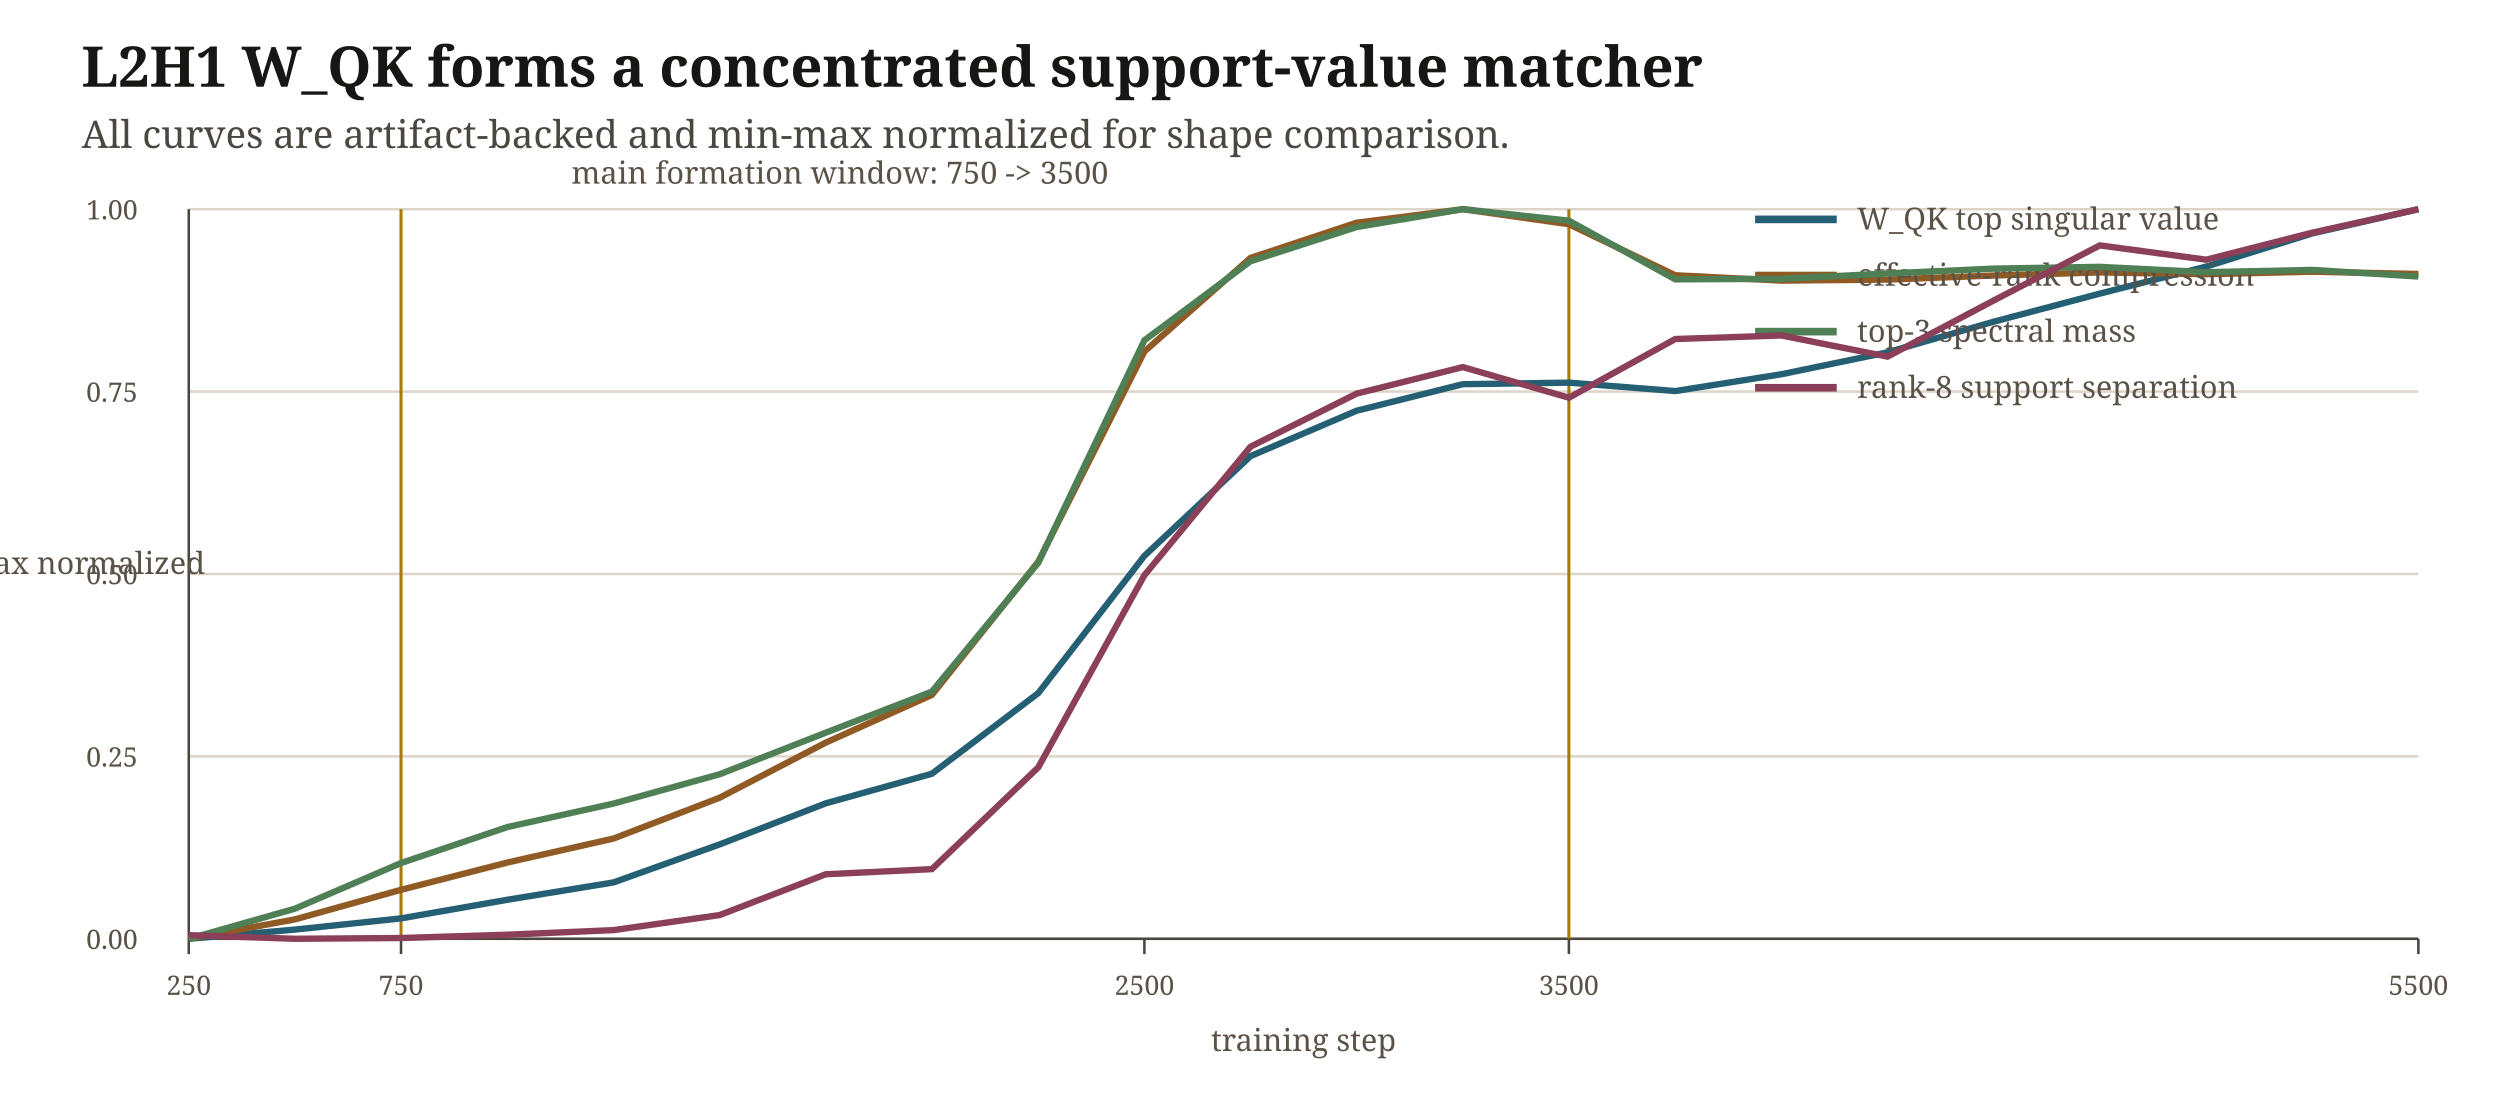
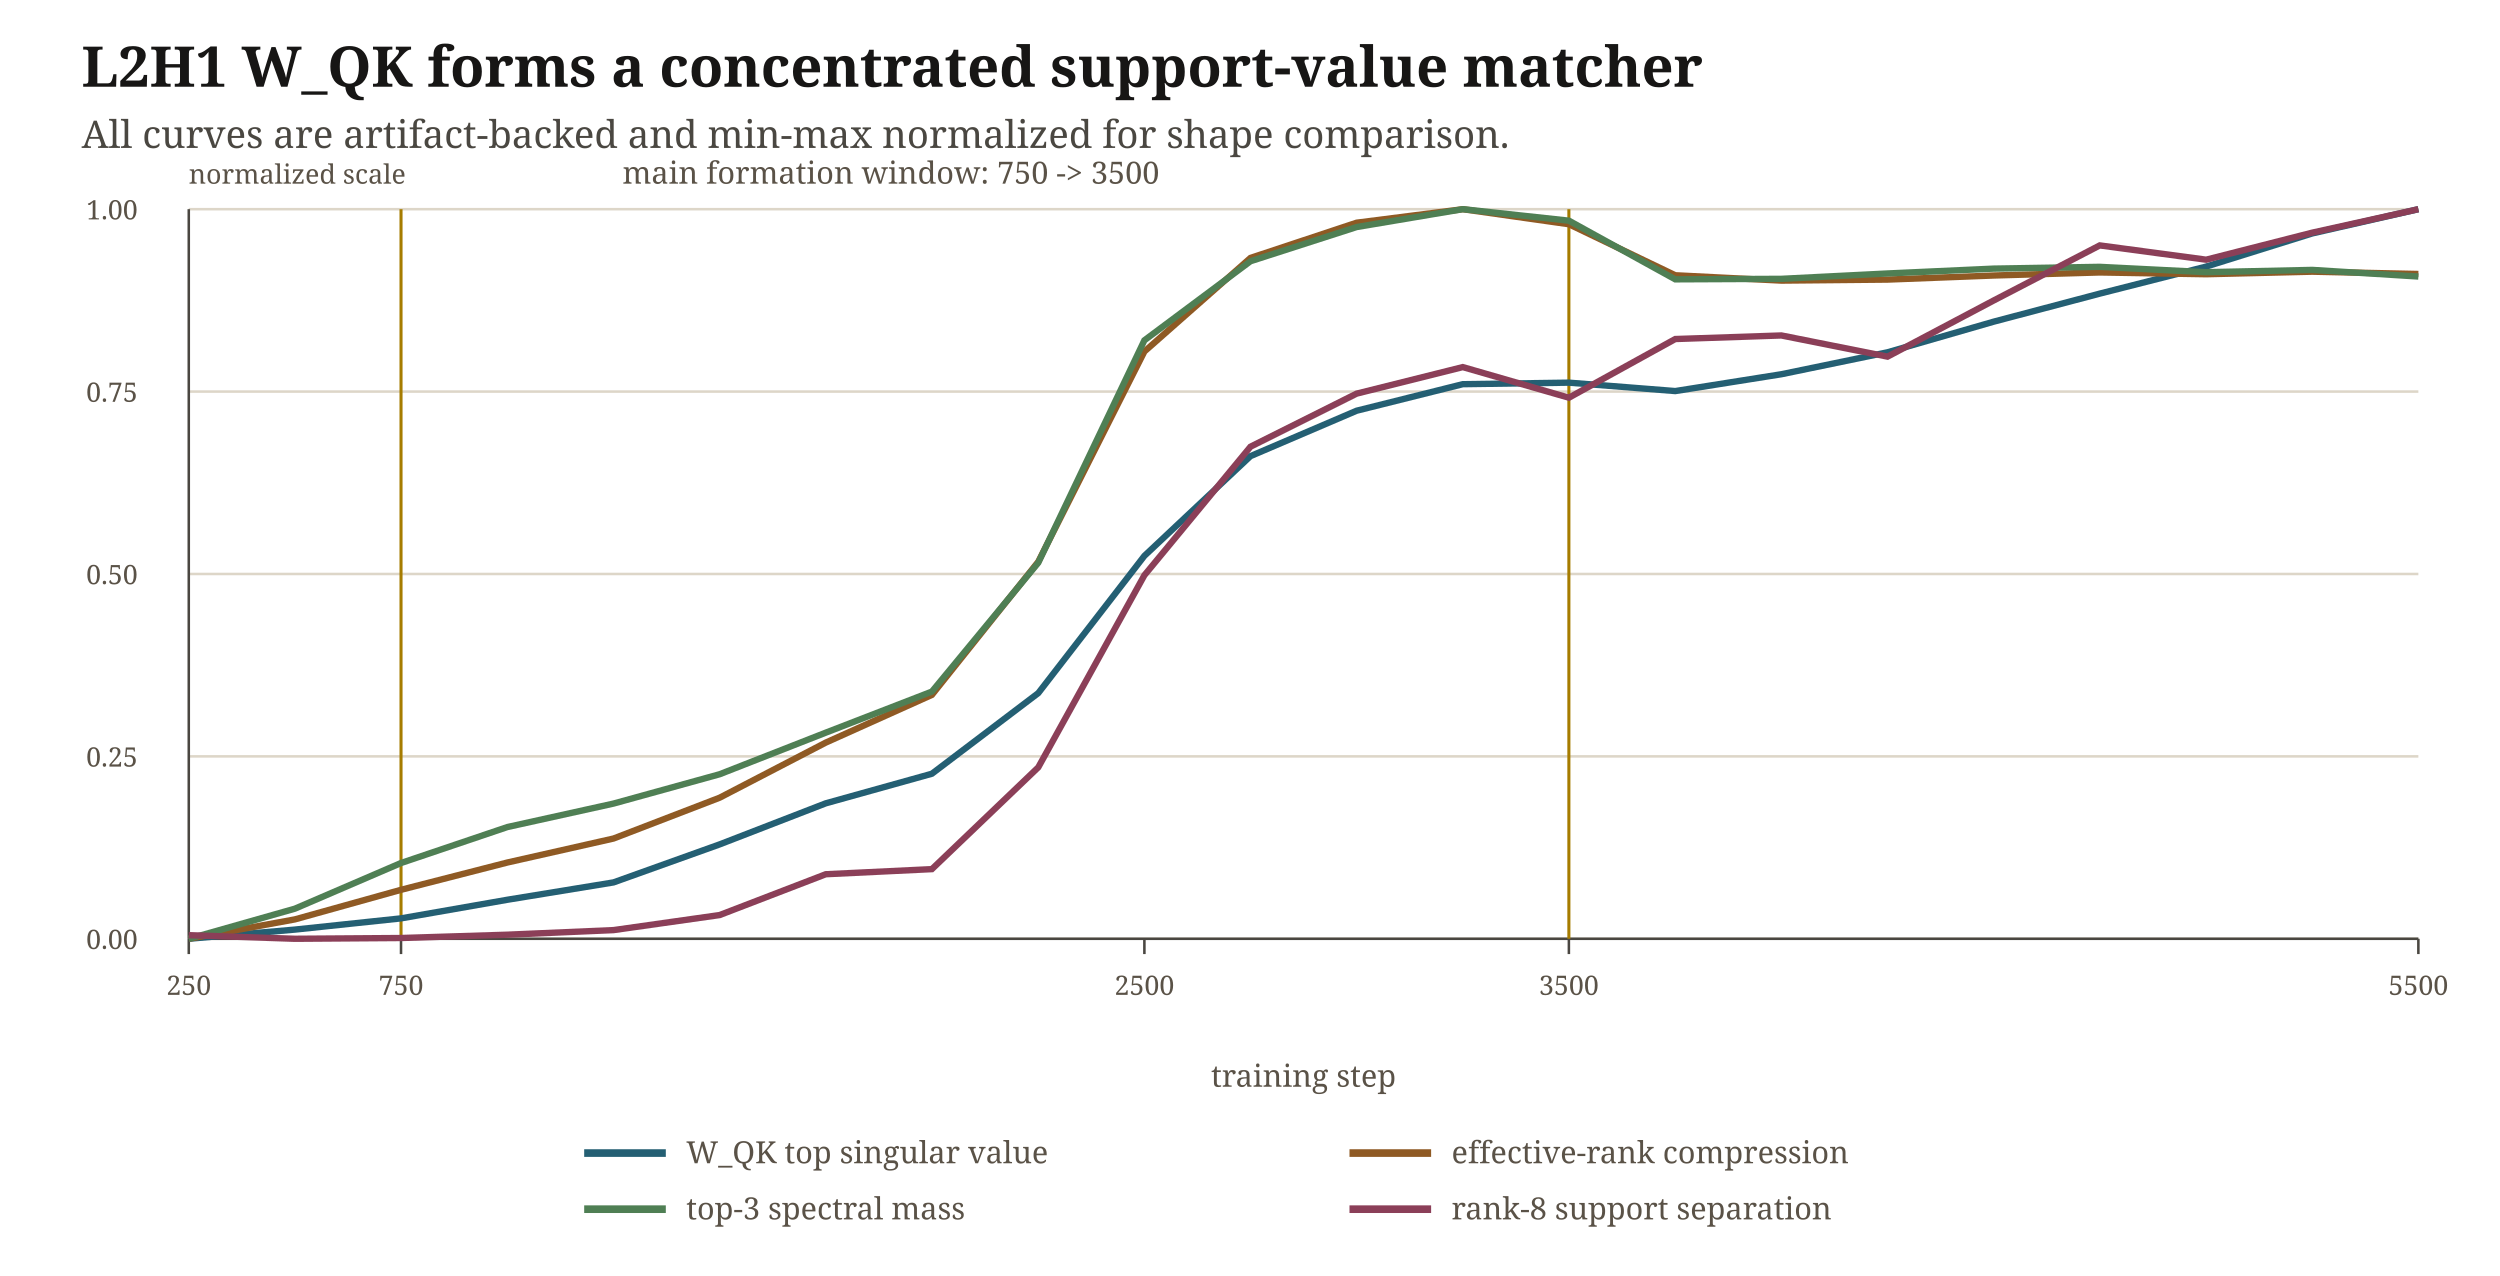
- <svg xmlns="http://www.w3.org/2000/svg" width="980" height="430" viewBox="0 0 980 430" role="img">
+ <svg xmlns="http://www.w3.org/2000/svg" width="980" height="500" viewBox="0 0 980 500" role="img">
  <defs>
    <marker id="arrow" markerWidth="10" markerHeight="10" refX="8" refY="3" orient="auto" markerUnits="strokeWidth">
      <path d="M0,0 L0,6 L9,3 z" fill="#343434" />
    </marker>
    <style>
.title{font:700 22px Georgia,serif;fill:#171615}.subtitle{font:15px Georgia,serif;fill:#4a4741}.label{font:14px Georgia,serif;fill:#2a2927}.small{font:12px Georgia,serif;fill:#5a5247}.tiny{font:10.5px Georgia,serif;fill:#5a5247}.axis{stroke:#4a4741;stroke-width:1}.grid{stroke:#ddd6c8;stroke-width:1}.box{fill:#fffdf8;stroke:#9b8f7e;stroke-width:1.4;rx:8}.ok{fill:#e7f3ed;stroke:#4f8f6f}.warn{fill:#fff4dc;stroke:#b78b3b}.open{fill:#f8e8e6;stroke:#aa615b}</style>
  </defs>
  <text x="32.0" y="34.0" class="title" text-anchor="start">L2H1 W_QK forms a concentrated support-value matcher</text>
  <text x="32.0" y="58.0" class="subtitle" text-anchor="start">All curves are artifact-backed and min-max normalized for shape comparison.</text>
  <line x1="74.0" y1="368.0" x2="948.0" y2="368.0" class="grid" stroke="#ddd6c8" stroke-width="1" />
  <text x="54.0" y="372.0" class="tiny" text-anchor="end">0.00</text>
  <line x1="74.0" y1="296.5" x2="948.0" y2="296.5" class="grid" stroke="#ddd6c8" stroke-width="1" />
  <text x="54.0" y="300.5" class="tiny" text-anchor="end">0.25</text>
  <line x1="74.0" y1="225.0" x2="948.0" y2="225.0" class="grid" stroke="#ddd6c8" stroke-width="1" />
  <text x="54.0" y="229.0" class="tiny" text-anchor="end">0.50</text>
  <line x1="74.0" y1="153.5" x2="948.0" y2="153.5" class="grid" stroke="#ddd6c8" stroke-width="1" />
  <text x="54.0" y="157.5" class="tiny" text-anchor="end">0.75</text>
  <line x1="74.0" y1="82.0" x2="948.0" y2="82.0" class="grid" stroke="#ddd6c8" stroke-width="1" />
  <text x="54.0" y="86.0" class="tiny" text-anchor="end">1.00</text>
  <line x1="74.0" y1="368.0" x2="948.0" y2="368.0" class="axis" stroke="#4a4741" stroke-width="1.2" />
  <line x1="74.0" y1="82.0" x2="74.0" y2="368.0" class="axis" stroke="#4a4741" stroke-width="1.2" />
  <line x1="74.0" y1="368.0" x2="74.0" y2="374.0" stroke="#4a4741" stroke-width="1" />
  <text x="74.0" y="390.0" class="tiny" text-anchor="middle">250</text>
  <line x1="157.2" y1="368.0" x2="157.2" y2="374.0" stroke="#4a4741" stroke-width="1" />
  <text x="157.2" y="390.0" class="tiny" text-anchor="middle">750</text>
  <line x1="448.6" y1="368.0" x2="448.6" y2="374.0" stroke="#4a4741" stroke-width="1" />
  <text x="448.6" y="390.0" class="tiny" text-anchor="middle">2500</text>
  <line x1="615.0" y1="368.0" x2="615.0" y2="374.0" stroke="#4a4741" stroke-width="1" />
  <text x="615.0" y="390.0" class="tiny" text-anchor="middle">3500</text>
  <line x1="948.0" y1="368.0" x2="948.0" y2="374.0" stroke="#4a4741" stroke-width="1" />
  <text x="948.0" y="390.0" class="tiny" text-anchor="middle">5500</text>
-   <text x="511.0" y="412.0" class="small" text-anchor="middle">training step</text>
-   <text x="20.0" y="225.0" class="small" text-anchor="middle">min-max normalized</text>
+   <text x="511.0" y="426.0" class="small" text-anchor="middle">training step</text>
+   <text x="74.0" y="72.0" class="tiny" text-anchor="start">normalized scale</text>
  <line x1="157.2" y1="82.0" x2="157.2" y2="368.0" stroke="#a67c00" stroke-width="1.2" />
  <line x1="615.0" y1="82.0" x2="615.0" y2="368.0" stroke="#a67c00" stroke-width="1.2" />
-   <text x="224.0" y="72.0" class="small" text-anchor="start">main formation window: 750 -&gt; 3500</text>
+   <text x="244.0" y="72.0" class="small" text-anchor="start">main formation window: 750 -&gt; 3500</text>
  <polyline fill="none" stroke="#245f73" stroke-width="2.5" points="74.0,368.0 115.6,364.4 157.2,360.0 198.9,352.7 240.5,345.9 282.1,331.0 323.7,314.9 365.3,303.3 407.0,271.7 448.6,217.9 490.2,178.8 531.8,161.0 573.4,150.6 615.0,150.0 656.7,153.3 698.3,146.7 739.9,138.1 781.5,126.1 823.1,115.1 864.8,104.5 906.4,91.5 948.0,82.0" />
-   <line x1="688.0" y1="86.0" x2="720.0" y2="86.0" stroke="#245f73" stroke-width="3" />
-   <text x="728.0" y="90.0" class="small" text-anchor="start">W_QK top singular value</text>
  <polyline fill="none" stroke="#8f5a24" stroke-width="2.5" points="74.0,368.0 115.6,360.4 157.2,348.8 198.9,338.1 240.5,328.7 282.1,312.7 323.7,291.1 365.3,272.4 407.0,220.2 448.6,137.8 490.2,101.1 531.8,87.3 573.4,82.0 615.0,87.9 656.7,107.9 698.3,110.0 739.9,109.6 781.5,108.0 823.1,106.8 864.8,107.5 906.4,106.5 948.0,107.4" />
-   <line x1="688.0" y1="108.0" x2="720.0" y2="108.0" stroke="#8f5a24" stroke-width="3" />
-   <text x="728.0" y="112.0" class="small" text-anchor="start">effective-rank compression</text>
  <polyline fill="none" stroke="#4f7f54" stroke-width="2.5" points="74.0,368.0 115.6,356.2 157.2,338.3 198.9,324.2 240.5,315.0 282.1,303.5 323.7,287.2 365.3,271.1 407.0,220.6 448.6,133.4 490.2,102.4 531.8,89.0 573.4,82.0 615.0,86.5 656.7,109.5 698.3,109.3 739.9,107.2 781.5,105.3 823.1,104.6 864.8,106.7 906.4,105.8 948.0,108.4" />
-   <line x1="688.0" y1="130.0" x2="720.0" y2="130.0" stroke="#4f7f54" stroke-width="3" />
-   <text x="728.0" y="134.0" class="small" text-anchor="start">top-3 spectral mass</text>
  <polyline fill="none" stroke="#8b3f58" stroke-width="2.5" points="74.0,366.6 115.6,368.0 157.2,367.7 198.9,366.4 240.5,364.6 282.1,358.7 323.7,342.7 365.3,340.7 407.0,300.8 448.6,225.5 490.2,175.1 531.8,154.3 573.4,143.9 615.0,155.9 656.7,132.9 698.3,131.5 739.9,139.8 781.5,117.8 823.1,96.2 864.8,101.8 906.4,91.2 948.0,82.0" />
-   <line x1="688.0" y1="152.0" x2="720.0" y2="152.0" stroke="#8b3f58" stroke-width="3" />
-   <text x="728.0" y="156.0" class="small" text-anchor="start">rank-8 support separation</text>
+   <line x1="229.0" y1="452.0" x2="261.0" y2="452.0" stroke="#245f73" stroke-width="3" />
+   <text x="269.0" y="456.0" class="small" text-anchor="start">W_QK top singular value</text>
+   <line x1="529.0" y1="452.0" x2="561.0" y2="452.0" stroke="#8f5a24" stroke-width="3" />
+   <text x="569.0" y="456.0" class="small" text-anchor="start">effective-rank compression</text>
+   <line x1="229.0" y1="474.0" x2="261.0" y2="474.0" stroke="#4f7f54" stroke-width="3" />
+   <text x="269.0" y="478.0" class="small" text-anchor="start">top-3 spectral mass</text>
+   <line x1="529.0" y1="474.0" x2="561.0" y2="474.0" stroke="#8b3f58" stroke-width="3" />
+   <text x="569.0" y="478.0" class="small" text-anchor="start">rank-8 support separation</text>
</svg>
